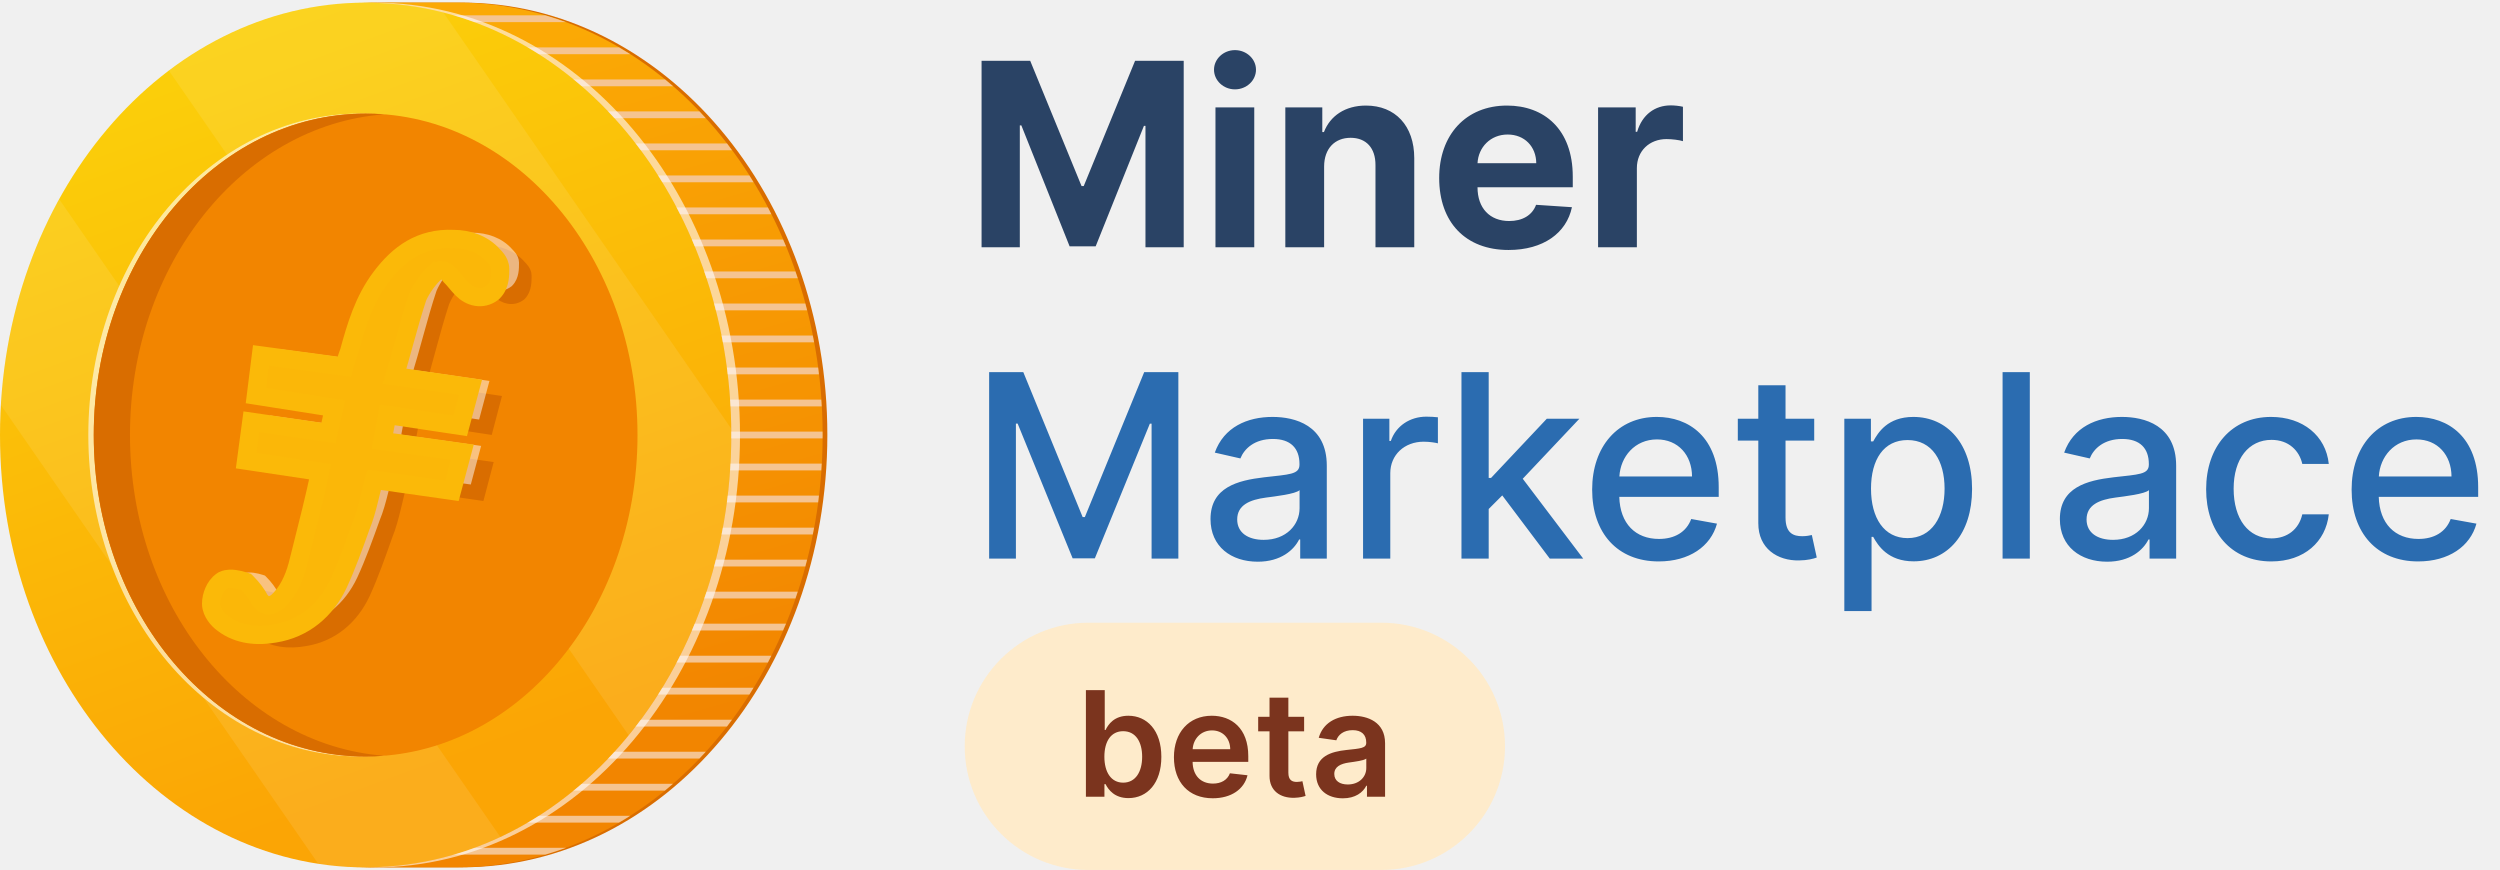
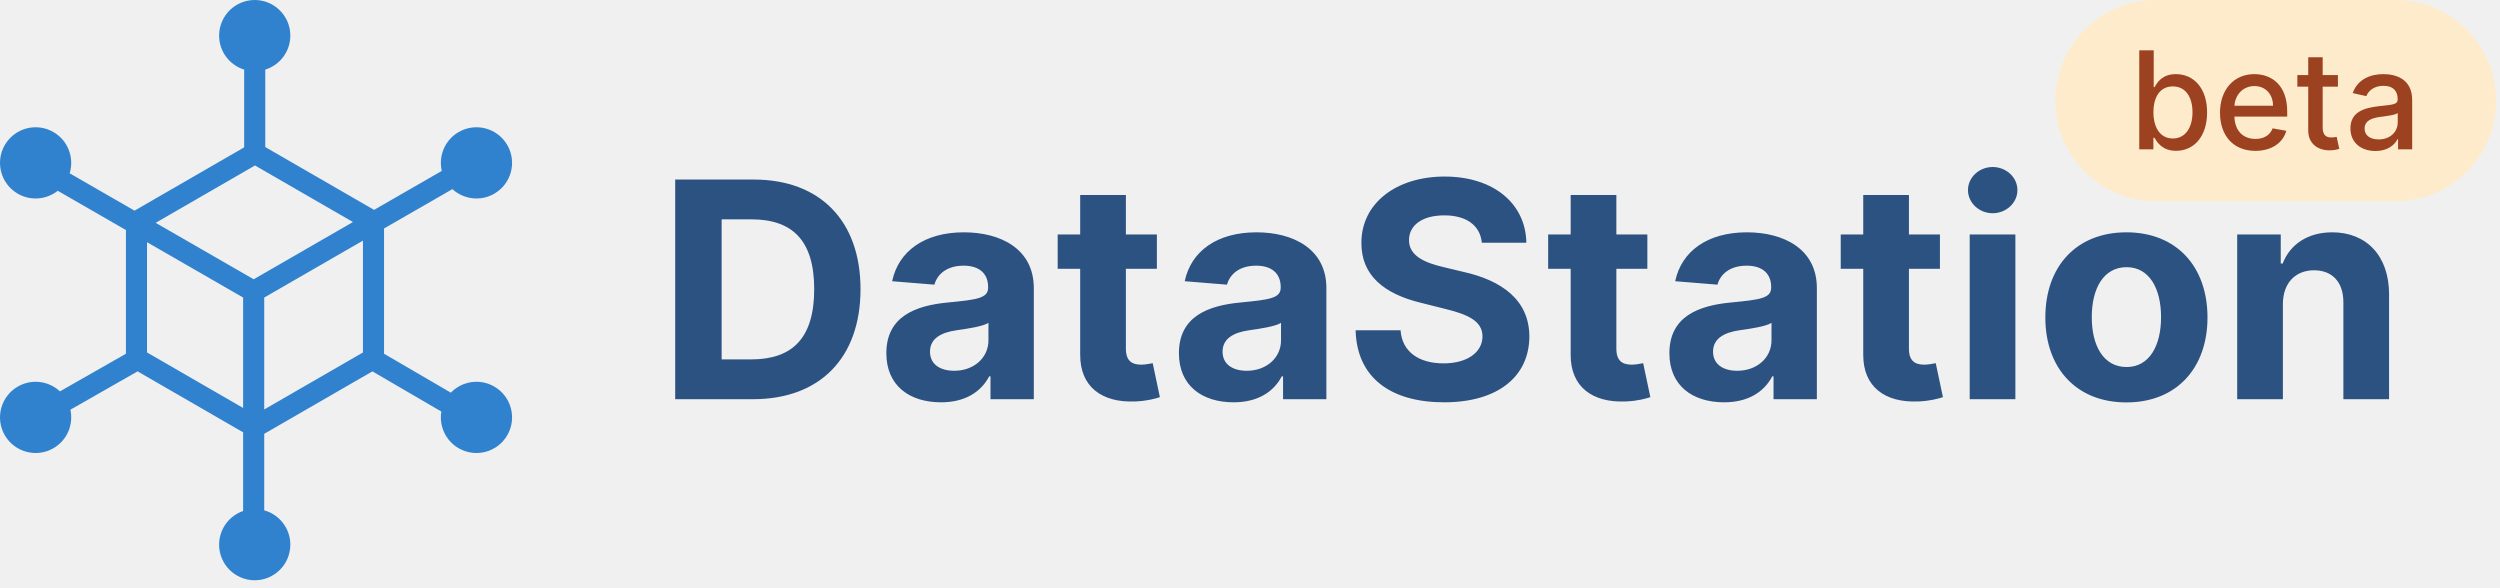
- <svg xmlns="http://www.w3.org/2000/svg" width="273" height="95" viewBox="0 0 273 95" fill="none">
-   <path d="M39.331 0.282H50.411C72.469 0.282 90.347 21.418 90.347 47.497C90.347 73.575 72.469 94.712 50.411 94.712H39.331C61.389 94.712 79.26 73.575 79.26 47.497C79.26 21.425 61.382 0.282 39.331 0.282Z" fill="#D96D00" />
-   <path d="M38.815 0.282H49.896C71.953 0.282 89.832 21.418 89.832 47.497C89.832 73.575 71.953 94.712 49.896 94.712H38.815C60.873 94.712 78.744 73.575 78.744 47.497C78.744 21.425 60.866 0.282 38.815 0.282Z" fill="url(#paint0_linear)" />
-   <path d="M78.346 40.878H89.426C89.398 40.63 89.371 40.383 89.337 40.135H78.256C78.291 40.383 78.318 40.637 78.346 40.878Z" fill="#F5C491" />
-   <path d="M87.941 33.145H76.861C76.93 33.392 76.992 33.639 77.053 33.887H88.134C88.072 33.639 88.01 33.392 87.941 33.145Z" fill="#F5C491" />
-   <path d="M78.744 47.504C78.744 47.627 78.737 47.751 78.737 47.875H89.818C89.818 47.751 89.825 47.627 89.825 47.504C89.825 47.38 89.818 47.256 89.818 47.132H78.737C78.737 47.256 78.744 47.38 78.744 47.504Z" fill="#F5C491" />
-   <path d="M87.11 30.388C87.027 30.141 86.945 29.893 86.862 29.646H75.782C75.865 29.893 75.947 30.141 76.029 30.388H87.11Z" fill="#F5C491" />
-   <path d="M74.751 26.896H85.831C85.728 26.649 85.618 26.401 85.508 26.154H74.428C74.538 26.401 74.648 26.649 74.751 26.896Z" fill="#F5C491" />
-   <path d="M89.728 44.376C89.715 44.129 89.701 43.881 89.68 43.634H78.6C78.614 43.881 78.635 44.129 78.648 44.376H89.728Z" fill="#F5C491" />
-   <path d="M73.149 71.603C73.026 71.85 72.895 72.097 72.771 72.345H83.852C83.982 72.097 84.106 71.85 84.23 71.603H73.149Z" fill="#F5C491" />
-   <path d="M82.284 75.101H71.204C71.053 75.349 70.908 75.596 70.75 75.843H81.831C81.989 75.596 82.133 75.349 82.284 75.101Z" fill="#F5C491" />
-   <path d="M89.426 54.123H78.346C78.318 54.37 78.291 54.617 78.256 54.865H89.337C89.371 54.617 89.398 54.37 89.426 54.123Z" fill="#F5C491" />
-   <path d="M88.752 58.364C88.8 58.117 88.849 57.869 88.897 57.622H77.817C77.768 57.869 77.72 58.117 77.672 58.364H88.752Z" fill="#F5C491" />
-   <path d="M65.293 82.834H76.373C76.607 82.587 76.84 82.346 77.067 82.092H65.987C65.753 82.346 65.526 82.594 65.293 82.834Z" fill="#F5C491" />
-   <path d="M87.11 64.612H76.029C75.947 64.86 75.865 65.107 75.782 65.355H86.862C86.952 65.107 87.027 64.86 87.11 64.612Z" fill="#F5C491" />
-   <path d="M77.053 61.114C76.992 61.361 76.93 61.609 76.861 61.856H87.941C88.01 61.609 88.072 61.361 88.134 61.114H77.053Z" fill="#F5C491" />
-   <path d="M78.6 51.366H89.68C89.694 51.119 89.715 50.871 89.728 50.624H78.648C78.635 50.871 78.621 51.119 78.6 51.366Z" fill="#F5C491" />
-   <path d="M76.373 12.166H65.293C65.526 12.407 65.753 12.654 65.987 12.908H77.067C76.834 12.661 76.607 12.414 76.373 12.166Z" fill="#F5C491" />
-   <path d="M68.303 15.665C68.489 15.906 68.668 16.16 68.853 16.407H79.934C79.748 16.16 79.569 15.906 79.384 15.665H68.303Z" fill="#F5C491" />
-   <path d="M61.808 2.42C61.065 2.145 60.309 1.904 59.546 1.677H48.466C49.229 1.904 49.985 2.145 50.727 2.42H61.808Z" fill="#F5C491" />
-   <path d="M85.508 68.846C85.611 68.599 85.728 68.352 85.831 68.104H74.751C74.648 68.352 74.538 68.599 74.428 68.846H85.508Z" fill="#F5C491" />
-   <path d="M73.493 9.417C73.204 9.162 72.909 8.922 72.613 8.674H61.533C61.828 8.915 62.124 9.162 62.413 9.417H73.493Z" fill="#F5C491" />
-   <path d="M70.75 19.164C70.901 19.404 71.053 19.659 71.204 19.906H82.284C82.133 19.659 81.989 19.411 81.831 19.164H70.75Z" fill="#F5C491" />
-   <path d="M68.819 5.918C68.413 5.664 68.008 5.416 67.596 5.176H56.515C56.928 5.416 57.333 5.664 57.739 5.918H68.819Z" fill="#F5C491" />
-   <path d="M57.739 89.082C57.333 89.344 56.928 89.584 56.515 89.825H67.596C68.008 89.584 68.413 89.344 68.819 89.082H57.739Z" fill="#F5C491" />
-   <path d="M50.727 92.581C49.985 92.856 49.229 93.097 48.466 93.323H59.546C60.309 93.097 61.065 92.856 61.808 92.581H50.727Z" fill="#F5C491" />
-   <path d="M62.406 85.59C62.117 85.845 61.821 86.085 61.526 86.333H72.606C72.902 86.092 73.197 85.845 73.486 85.59H62.406Z" fill="#F5C491" />
-   <path d="M72.771 22.655C72.902 22.903 73.026 23.15 73.149 23.398H84.23C84.106 23.15 83.975 22.903 83.852 22.655H72.771Z" fill="#F5C491" />
-   <path d="M77.672 36.643C77.72 36.891 77.768 37.138 77.817 37.385H88.897C88.849 37.138 88.8 36.891 88.752 36.643H77.672Z" fill="#F5C491" />
-   <path d="M68.853 78.593C68.668 78.84 68.489 79.094 68.303 79.335H79.384C79.569 79.094 79.748 78.84 79.934 78.593H68.853Z" fill="#F5C491" />
-   <path d="M39.929 94.719C61.981 94.719 79.858 73.58 79.858 47.504C79.858 21.427 61.981 0.289 39.929 0.289C17.877 0.289 0 21.427 0 47.504C0 73.58 17.877 94.719 39.929 94.719Z" fill="url(#paint1_linear)" />
-   <g opacity="0.3">
-     <path opacity="0.3" d="M39.929 0.282C32.017 0.282 24.642 3.017 18.442 7.712L68.647 80.291C75.589 71.795 79.865 60.24 79.865 47.497C79.865 47.263 79.851 47.036 79.851 46.809L48.411 1.361C45.668 0.66 42.836 0.282 39.929 0.282Z" fill="white" />
-     <path opacity="0.3" d="M6.461 21.748C2.846 28.299 0.577 35.97 0.103 44.232L34.739 94.306C36.437 94.567 38.169 94.719 39.929 94.719C45.125 94.719 50.088 93.529 54.639 91.399L6.461 21.748Z" fill="white" />
-   </g>
-   <path opacity="0.6" d="M80.807 47.504C80.807 21.425 62.928 0.289 40.878 0.289C40.719 0.289 40.561 0.302 40.403 0.302C62.241 0.605 79.858 21.617 79.858 47.504C79.858 73.397 62.234 94.403 40.403 94.705C40.561 94.705 40.719 94.719 40.878 94.719C62.928 94.719 80.807 73.582 80.807 47.504Z" fill="white" />
-   <path opacity="0.6" d="M39.331 12.4C22.93 12.4 9.644 28.113 9.644 47.504C9.644 66.887 22.93 82.607 39.331 82.607C55.732 82.607 69.018 66.887 69.018 47.504C69.018 28.113 55.732 12.4 39.331 12.4Z" fill="white" />
-   <path d="M39.929 12.4C23.528 12.4 10.242 28.113 10.242 47.504C10.242 66.887 23.528 82.607 39.929 82.607C56.33 82.607 69.616 66.887 69.616 47.504C69.609 28.113 56.323 12.4 39.929 12.4Z" fill="#F28500" />
-   <path d="M14.194 47.504C14.194 28.904 26.429 13.693 41.902 12.49C41.249 12.442 40.589 12.407 39.922 12.407C23.522 12.407 10.235 28.12 10.235 47.511C10.235 66.895 23.522 82.615 39.922 82.615C40.589 82.615 41.242 82.58 41.902 82.525C26.429 81.316 14.194 66.097 14.194 47.504Z" fill="#D96D00" />
-   <path d="M45.879 42.429C46.306 41.026 46.687 39.626 47.062 38.246C47.092 38.138 47.121 38.029 47.151 37.921C47.604 36.257 48.054 34.624 48.577 33.031C49.005 32.026 49.721 31.011 50.435 30.288L50.088 29.945L50.435 30.288C50.879 29.838 51.343 29.684 51.754 29.724C52.171 29.765 52.621 30.014 53.012 30.541L53.033 30.57L53.058 30.595C53.267 30.807 53.443 31.02 53.634 31.253L53.639 31.259C53.825 31.486 54.027 31.731 54.27 31.978C54.629 32.342 55.061 32.597 55.528 32.676C56.005 32.757 56.486 32.646 56.899 32.332L56.927 32.31L56.952 32.285C57.279 31.953 57.421 31.534 57.487 31.155C57.551 30.786 57.551 30.404 57.551 30.107L57.551 30.09C57.551 29.782 57.405 29.524 57.289 29.361C57.175 29.198 57.042 29.062 56.965 28.985C55.94 27.782 54.43 27.289 52.971 27.286C49.569 27.127 47.308 28.795 45.433 31.329C43.559 33.862 42.779 36.703 42.028 39.445L42.025 39.456C41.869 39.856 41.752 40.252 41.64 40.649C41.621 40.717 41.602 40.786 41.583 40.854C41.522 41.072 41.46 41.291 41.392 41.518L32.868 40.347L32.365 40.278L32.303 40.781L32 43.239L31.941 43.717L32.417 43.794L40.533 45.092L39.688 48.881L31.812 47.72L31.309 47.646L31.243 48.15L30.94 50.454L30.876 50.939L31.36 51.013L38.969 52.177L38.969 52.311C38.342 55.352 37.613 58.287 36.864 61.304C36.712 61.913 36.56 62.526 36.408 63.143C35.967 64.778 35.249 66.354 33.996 67.49C33.469 67.886 32.999 68.01 32.601 67.956C32.21 67.903 31.799 67.666 31.408 67.151C31.079 66.499 30.602 65.859 30.124 65.374L30.041 65.29L29.928 65.252C29.674 65.166 29.34 65.081 29.02 65.038C28.86 65.016 28.692 65.003 28.533 65.01C28.384 65.016 28.196 65.04 28.026 65.126L27.999 65.14L27.973 65.157C27.637 65.384 27.398 65.747 27.244 66.103C27.087 66.466 26.995 66.879 26.995 67.261C26.995 67.637 27.171 68.007 27.366 68.292C27.565 68.583 27.829 68.856 28.108 69.047C29.625 70.234 31.602 70.377 33.339 70.058C36.405 69.566 38.652 67.597 39.922 64.861L39.924 64.857C40.842 62.841 41.606 60.673 42.361 58.531C42.753 57.575 43.025 56.549 43.27 55.533C43.325 55.307 43.379 55.082 43.432 54.858C43.587 54.201 43.741 53.554 43.919 52.919L51.978 54.086L52.419 54.15L52.533 53.718L53.139 51.414L53.282 50.871L52.726 50.792L44.602 49.637L45.329 45.711L52.883 46.866L53.328 46.934L53.442 46.499L54.049 44.195L54.191 43.655L53.638 43.573L45.879 42.429Z" fill="#D96D00" stroke="#D96D00" stroke-linecap="round" />
-   <path opacity="0.5" d="M44.507 40.807C44.933 39.431 45.313 38.057 45.687 36.704C45.717 36.597 45.746 36.491 45.776 36.384C46.229 34.747 46.678 33.142 47.201 31.576C47.629 30.59 48.344 29.592 49.057 28.881L48.704 28.527L49.057 28.881C49.501 28.439 49.965 28.286 50.38 28.326C50.8 28.366 51.25 28.613 51.639 29.13L51.661 29.158L51.686 29.183C51.895 29.391 52.071 29.601 52.261 29.83L52.267 29.836C52.453 30.059 52.655 30.3 52.898 30.543C53.258 30.901 53.69 31.152 54.155 31.23C54.629 31.308 55.108 31.2 55.521 30.891L55.55 30.87L55.575 30.845C55.903 30.518 56.046 30.103 56.112 29.728C56.177 29.364 56.176 28.987 56.176 28.695L56.176 28.678C56.176 28.37 56.028 28.113 55.912 27.952C55.797 27.792 55.664 27.658 55.588 27.582C54.561 26.398 53.052 25.914 51.596 25.912C48.198 25.755 45.938 27.394 44.061 29.888C42.185 32.381 41.405 35.178 40.654 37.874L40.651 37.885C40.495 38.279 40.378 38.669 40.266 39.059C40.247 39.127 40.228 39.194 40.208 39.261C40.148 39.474 40.087 39.689 40.019 39.911L31.492 38.758L30.992 38.691L30.929 39.191L30.626 41.609L30.565 42.09L31.044 42.165L39.156 43.441L38.315 47.153L30.436 46.011L29.935 45.938L29.868 46.439L29.565 48.705L29.5 49.193L29.986 49.266L37.594 50.411L37.594 50.533C36.968 53.523 36.239 56.409 35.489 59.376C35.338 59.975 35.186 60.578 35.034 61.185C34.594 62.791 33.876 64.339 32.625 65.456C32.098 65.845 31.626 65.968 31.226 65.915C30.832 65.862 30.421 65.628 30.031 65.124C29.702 64.481 29.225 63.851 28.746 63.375L28.663 63.291L28.551 63.254C28.298 63.17 27.964 63.087 27.645 63.044C27.485 63.023 27.317 63.01 27.159 63.017C27.01 63.023 26.823 63.046 26.655 63.13L26.627 63.144L26.601 63.161C26.266 63.384 26.025 63.742 25.87 64.094C25.713 64.453 25.62 64.861 25.62 65.24C25.62 65.614 25.798 65.98 25.993 66.261C26.193 66.548 26.458 66.817 26.737 67.005C28.253 68.172 30.228 68.312 31.963 67.999C35.026 67.515 37.274 65.58 38.546 62.885L38.548 62.881C39.467 60.897 40.231 58.765 40.986 56.658C41.378 55.716 41.649 54.707 41.895 53.707C41.95 53.484 42.003 53.263 42.056 53.043C42.212 52.398 42.365 51.763 42.543 51.141L50.604 52.288L51.043 52.351L51.158 51.922L51.764 49.656L51.91 49.11L51.35 49.032L43.23 47.896L43.953 44.05L51.51 45.187L51.952 45.253L52.067 44.822L52.673 42.556L52.819 42.012L52.262 41.931L44.507 40.807Z" fill="white" stroke="white" stroke-linecap="round" />
-   <path d="M43.093 41.083C43.454 39.887 43.783 38.696 44.106 37.527C44.136 37.419 44.166 37.312 44.196 37.205C44.647 35.575 45.091 33.988 45.606 32.443C46.007 31.527 46.679 30.59 47.348 29.923L46.657 29.229L47.348 29.923C47.704 29.567 48.028 29.488 48.27 29.511C48.522 29.535 48.854 29.688 49.178 30.118L49.22 30.175L49.271 30.225C49.461 30.415 49.623 30.608 49.816 30.838L49.825 30.849C50.01 31.07 50.224 31.326 50.483 31.584C50.9 32 51.422 32.312 52.011 32.41C52.619 32.511 53.236 32.37 53.758 31.979L53.815 31.937L53.866 31.887C54.295 31.459 54.467 30.931 54.542 30.503C54.615 30.094 54.615 29.68 54.614 29.393L54.614 29.366C54.614 28.9 54.392 28.538 54.257 28.349C54.123 28.162 53.973 28.009 53.891 27.927C52.748 26.62 51.095 26.105 49.546 26.099C45.934 25.936 43.534 27.703 41.599 30.275C39.666 32.844 38.865 35.719 38.12 38.395L38.114 38.413C37.953 38.823 37.834 39.225 37.723 39.609C37.703 39.678 37.684 39.746 37.665 39.815C37.643 39.892 37.621 39.968 37.599 40.045L29.497 38.95L28.496 38.815L28.371 39.817L28.067 42.234L27.947 43.196L28.904 43.346L36.488 44.54L35.867 47.279L28.445 46.203L27.445 46.058L27.311 47.06L27.008 49.327L26.877 50.302L27.85 50.448L34.958 51.517C34.354 54.354 33.659 57.105 32.943 59.938C32.792 60.536 32.64 61.138 32.488 61.745C32.063 63.294 31.386 64.73 30.247 65.754C29.803 66.077 29.464 66.138 29.229 66.107C29.004 66.077 28.712 65.941 28.392 65.54C28.038 64.861 27.538 64.207 27.037 63.708L26.87 63.541L26.647 63.467C26.367 63.374 26.003 63.283 25.648 63.236C25.471 63.212 25.273 63.197 25.077 63.205C24.9 63.212 24.631 63.24 24.37 63.37L24.314 63.398L24.262 63.432C23.819 63.727 23.527 64.178 23.351 64.581C23.169 64.996 23.058 65.472 23.058 65.927C23.058 66.45 23.301 66.917 23.521 67.234C23.749 67.563 24.052 67.872 24.382 68.098C26.049 69.374 28.18 69.504 29.984 69.179C33.229 68.665 35.604 66.608 36.936 63.786L36.94 63.779C37.868 61.775 38.638 59.625 39.39 57.526C39.795 56.55 40.073 55.513 40.319 54.514C40.375 54.286 40.429 54.061 40.483 53.838C40.602 53.343 40.719 52.859 40.846 52.385L48.472 53.471L49.349 53.596L49.579 52.739L50.185 50.473L50.477 49.381L49.358 49.224L41.756 48.161L42.293 45.304L49.373 46.369L50.257 46.502L50.488 45.639L51.094 43.372L51.385 42.286L50.272 42.124L43.093 41.083Z" fill="#FBB708" stroke="#FBB908" stroke-width="2" stroke-linecap="round" />
-   <path d="M107.187 6.636V27H111.364V13.696H111.533L116.802 26.901H119.646L124.916 13.746H125.085V27H129.261V6.636H123.952L118.344 20.318H118.105L112.497 6.636H107.187ZM132.729 27H136.965V11.727H132.729V27ZM134.857 9.759C136.12 9.759 137.154 8.794 137.154 7.611C137.154 6.438 136.12 5.473 134.857 5.473C133.604 5.473 132.57 6.438 132.57 7.611C132.57 8.794 133.604 9.759 134.857 9.759ZM144.594 18.171C144.604 16.202 145.777 15.048 147.487 15.048C149.187 15.048 150.212 16.162 150.202 18.031V27H154.437V17.276C154.437 13.716 152.349 11.528 149.167 11.528C146.9 11.528 145.26 12.642 144.574 14.422H144.395V11.727H140.358V27H144.594V18.171ZM164.736 27.298C168.514 27.298 171.06 25.459 171.656 22.625L167.739 22.366C167.311 23.53 166.218 24.136 164.806 24.136C162.688 24.136 161.345 22.734 161.345 20.457V20.447H171.746V19.284C171.746 14.094 168.604 11.528 164.567 11.528C160.073 11.528 157.159 14.72 157.159 19.433C157.159 24.276 160.033 27.298 164.736 27.298ZM161.345 17.822C161.435 16.082 162.757 14.69 164.637 14.69C166.476 14.69 167.749 16.003 167.759 17.822H161.345ZM174.51 27H178.746V18.359C178.746 16.48 180.118 15.188 181.987 15.188C182.574 15.188 183.379 15.287 183.777 15.416V11.658C183.399 11.568 182.872 11.508 182.445 11.508C180.735 11.508 179.333 12.503 178.776 14.392H178.617V11.727H174.51V27Z" fill="#2A4365" />
-   <path d="M108.014 40.636V61H110.937V46.254H111.126L117.132 60.97H119.558L125.564 46.264H125.753V61H128.676V40.636H124.947L118.464 56.466H118.226L111.743 40.636H108.014ZM137.349 61.338C139.875 61.338 141.296 60.055 141.863 58.912H141.982V61H144.886V50.858C144.886 46.413 141.386 45.528 138.96 45.528C136.196 45.528 133.65 46.642 132.656 49.426L135.45 50.062C135.887 48.979 137.001 47.935 139 47.935C140.919 47.935 141.903 48.939 141.903 50.669V50.739C141.903 51.822 140.789 51.803 138.045 52.121C135.152 52.459 132.188 53.215 132.188 56.685C132.188 59.688 134.446 61.338 137.349 61.338ZM137.995 58.952C136.315 58.952 135.102 58.196 135.102 56.724C135.102 55.133 136.514 54.567 138.234 54.338C139.198 54.209 141.485 53.95 141.913 53.523V55.492C141.913 57.301 140.471 58.952 137.995 58.952ZM148.846 61H151.819V51.673C151.819 49.675 153.36 48.233 155.468 48.233C156.084 48.233 156.78 48.342 157.019 48.412V45.568C156.721 45.528 156.134 45.499 155.756 45.499C153.966 45.499 152.435 46.513 151.878 48.153H151.719V45.727H148.846V61ZM159.592 61H162.565V55.581L164.046 54.099L169.237 61H172.886L166.284 52.28L172.468 45.727H168.909L162.823 52.19H162.565V40.636H159.592V61ZM181.131 61.308C184.462 61.308 186.819 59.668 187.495 57.182L184.681 56.675C184.144 58.117 182.851 58.852 181.161 58.852C178.616 58.852 176.905 57.202 176.826 54.258H187.684V53.205C187.684 47.686 184.383 45.528 180.922 45.528C176.667 45.528 173.863 48.77 173.863 53.463C173.863 58.206 176.627 61.308 181.131 61.308ZM176.836 52.031C176.955 49.864 178.526 47.984 180.942 47.984C183.249 47.984 184.761 49.695 184.77 52.031H176.836ZM198.112 45.727H194.98V42.068H192.007V45.727H189.769V48.114H192.007V57.132C191.997 59.906 194.115 61.249 196.461 61.199C197.406 61.189 198.042 61.01 198.39 60.881L197.853 58.425C197.654 58.465 197.286 58.554 196.809 58.554C195.845 58.554 194.98 58.236 194.98 56.516V48.114H198.112V45.727ZM201.4 66.727H204.373V58.624H204.552C205.089 59.598 206.183 61.298 208.967 61.298C212.666 61.298 215.351 58.335 215.351 53.394C215.351 48.442 212.626 45.528 208.937 45.528C206.104 45.528 205.079 47.258 204.552 48.203H204.304V45.727H201.4V66.727ZM204.314 53.364C204.314 50.172 205.706 48.054 208.301 48.054C210.996 48.054 212.348 50.331 212.348 53.364C212.348 56.426 210.956 58.763 208.301 58.763C205.746 58.763 204.314 56.575 204.314 53.364ZM221.655 40.636H218.682V61H221.655V40.636ZM230.099 61.338C232.625 61.338 234.046 60.055 234.613 58.912H234.732V61H237.636V50.858C237.636 46.413 234.136 45.528 231.71 45.528C228.946 45.528 226.4 46.642 225.406 49.426L228.2 50.062C228.637 48.979 229.751 47.935 231.75 47.935C233.669 47.935 234.653 48.939 234.653 50.669V50.739C234.653 51.822 233.539 51.803 230.795 52.121C227.902 52.459 224.938 53.215 224.938 56.685C224.938 59.688 227.196 61.338 230.099 61.338ZM230.745 58.952C229.065 58.952 227.852 58.196 227.852 56.724C227.852 55.133 229.264 54.567 230.984 54.338C231.948 54.209 234.235 53.95 234.663 53.523V55.492C234.663 57.301 233.221 58.952 230.745 58.952ZM248.029 61.308C251.638 61.308 253.975 59.141 254.303 56.168H251.41C251.032 57.818 249.749 58.793 248.049 58.793C245.533 58.793 243.913 56.695 243.913 53.364C243.913 50.092 245.563 48.034 248.049 48.034C249.938 48.034 251.091 49.227 251.41 50.659H254.303C253.985 47.577 251.469 45.528 247.999 45.528C243.694 45.528 240.91 48.77 240.91 53.433C240.91 58.037 243.594 61.308 248.029 61.308ZM264.065 61.308C267.396 61.308 269.752 59.668 270.428 57.182L267.615 56.675C267.078 58.117 265.785 58.852 264.095 58.852C261.549 58.852 259.839 57.202 259.759 54.258H270.617V53.205C270.617 47.686 267.316 45.528 263.856 45.528C259.6 45.528 256.796 48.77 256.796 53.463C256.796 58.206 259.561 61.308 264.065 61.308ZM259.769 52.031C259.889 49.864 261.46 47.984 263.876 47.984C266.183 47.984 267.694 49.695 267.704 52.031H259.769Z" fill="#2B6CB0" />
-   <rect x="105.347" y="68" width="59" height="27" rx="13.5" fill="#FEEBCB" />
-   <path d="M118.581 87H120.604V85.625H120.723C121.047 86.261 121.723 87.153 123.223 87.153C125.28 87.153 126.819 85.523 126.819 82.648C126.819 79.739 125.234 78.159 123.217 78.159C121.677 78.159 121.035 79.085 120.723 79.716H120.638V75.364H118.581V87ZM120.598 82.636C120.598 80.943 121.325 79.847 122.649 79.847C124.018 79.847 124.723 81.011 124.723 82.636C124.723 84.273 124.007 85.466 122.649 85.466C121.337 85.466 120.598 84.329 120.598 82.636ZM132.432 87.171C134.466 87.171 135.864 86.176 136.227 84.659L134.307 84.443C134.028 85.182 133.346 85.568 132.46 85.568C131.131 85.568 130.25 84.693 130.233 83.199H136.312V82.568C136.312 79.506 134.471 78.159 132.324 78.159C129.824 78.159 128.193 79.994 128.193 82.688C128.193 85.426 129.801 87.171 132.432 87.171ZM130.239 81.812C130.301 80.699 131.125 79.761 132.352 79.761C133.534 79.761 134.329 80.625 134.341 81.812H130.239ZM142.41 78.273H140.689V76.182H138.632V78.273H137.393V79.864H138.632V84.716C138.621 86.358 139.814 87.165 141.359 87.119C141.944 87.102 142.348 86.989 142.569 86.915L142.223 85.307C142.109 85.335 141.876 85.386 141.621 85.386C141.104 85.386 140.689 85.204 140.689 84.375V79.864H142.41V78.273ZM146.642 87.176C148.011 87.176 148.829 86.534 149.204 85.801H149.273V87H151.25V81.159C151.25 78.852 149.369 78.159 147.704 78.159C145.869 78.159 144.46 78.977 144.006 80.568L145.926 80.841C146.131 80.244 146.71 79.733 147.716 79.733C148.67 79.733 149.193 80.222 149.193 81.079V81.114C149.193 81.704 148.574 81.733 147.034 81.898C145.341 82.079 143.721 82.585 143.721 84.551C143.721 86.267 144.977 87.176 146.642 87.176ZM147.176 85.665C146.318 85.665 145.704 85.273 145.704 84.517C145.704 83.727 146.392 83.398 147.312 83.267C147.852 83.193 148.932 83.057 149.199 82.841V83.869C149.199 84.841 148.415 85.665 147.176 85.665Z" fill="#7B341E" />
-   <defs>
-     <linearGradient id="paint0_linear" x1="68.267" y1="80.994" x2="47.254" y2="7.572" gradientUnits="userSpaceOnUse">
-       <stop stop-color="#F28500" />
-       <stop offset="1" stop-color="#FBA905" />
-     </linearGradient>
-     <linearGradient id="paint1_linear" x1="24.273" y1="4.899" x2="52.703" y2="82.277" gradientUnits="userSpaceOnUse">
-       <stop stop-color="#FBCF0A" />
-       <stop offset="1" stop-color="#FBA505" />
-     </linearGradient>
-   </defs>
+ <svg xmlns="http://www.w3.org/2000/svg" width="298" height="70" viewBox="0 0 298 70" fill="none">
+   <path fill-rule="evenodd" clip-rule="evenodd" d="M30.363 0C32.707 0 34.607 1.9 34.607 4.244C34.607 6.151 33.351 7.763 31.62 8.299V17.528L44.59 25.016C47.292 23.46 50.071 21.86 52.659 20.372C52.248 18.601 53.016 16.695 54.673 15.739C56.703 14.566 59.299 15.262 60.471 17.292C61.643 19.322 60.947 21.918 58.917 23.09C57.273 24.04 55.257 23.763 53.927 22.545C51.315 24.046 48.506 25.663 45.779 27.233V42.165L53.74 46.806C55.061 45.434 57.193 45.083 58.917 46.078C60.947 47.25 61.643 49.846 60.471 51.876C59.299 53.906 56.703 54.602 54.673 53.43C53.097 52.52 52.325 50.752 52.607 49.058L44.476 44.317C44.448 44.3 44.421 44.283 44.395 44.265L31.495 51.712V60.832C33.29 61.328 34.607 62.972 34.607 64.924C34.607 67.268 32.707 69.168 30.363 69.168C28.019 69.168 26.119 67.268 26.119 64.924C26.119 63.064 27.315 61.483 28.98 60.91V51.531L16.395 44.265C16.366 44.285 16.335 44.304 16.304 44.322L8.391 48.837C8.78 50.598 8.011 52.481 6.367 53.43C4.337 54.602 1.741 53.906 0.569 51.876C-0.603 49.846 0.093 47.25 2.123 46.078C3.781 45.121 5.816 45.409 7.144 46.653L15.011 42.164V27.423L6.883 22.741C5.558 23.791 3.675 23.986 2.123 23.09C0.093 21.918 -0.603 19.322 0.569 17.292C1.741 15.262 4.337 14.566 6.367 15.739C8.114 16.747 8.872 18.808 8.304 20.657L16.036 25.11L29.105 17.565V8.299C27.375 7.763 26.119 6.151 26.119 4.244C26.119 1.9 28.019 0 30.363 0ZM18.555 26.561L30.395 19.725L42.072 26.466C40.868 27.16 39.698 27.834 38.589 28.473C36.023 29.952 33.778 31.247 32.175 32.172C31.373 32.634 30.732 33.004 30.291 33.259L30.237 33.29L18.555 26.561ZM43.264 42.014L31.495 48.808V35.468L31.548 35.437C31.989 35.183 32.63 34.813 33.432 34.351C35.035 33.426 37.279 32.131 39.845 30.652C40.935 30.024 42.083 29.363 43.264 28.682V42.014ZM28.98 48.627V35.468L17.526 28.871V42.014L28.98 48.627Z" fill="#3182CE" />
+   <path d="M89.765 47.584C97.742 47.584 102.574 42.65 102.574 34.468C102.574 26.311 97.742 21.402 89.841 21.402H80.484V47.584H89.765ZM86.019 42.841V26.145H89.547C94.457 26.145 97.052 28.651 97.052 34.468C97.052 40.31 94.457 42.841 89.535 42.841H86.019ZM112.172 47.955C115.074 47.955 116.953 46.689 117.912 44.861H118.066V47.584H123.23V34.34C123.23 29.661 119.267 27.692 114.895 27.692C110.191 27.692 107.097 29.942 106.343 33.522L111.38 33.931C111.75 32.627 112.914 31.668 114.87 31.668C116.723 31.668 117.784 32.601 117.784 34.212V34.289C117.784 35.554 116.442 35.721 113.029 36.053C109.142 36.411 105.652 37.715 105.652 42.1C105.652 45.986 108.426 47.955 112.172 47.955ZM113.732 44.196C112.057 44.196 110.855 43.417 110.855 41.921C110.855 40.387 112.121 39.633 114.039 39.364C115.228 39.198 117.171 38.917 117.823 38.482V40.566C117.823 42.624 116.122 44.196 113.732 44.196ZM137.9 27.948H134.206V23.243H128.759V27.948H126.075V32.039H128.759V42.266C128.734 46.114 131.355 48.019 135.305 47.853C136.711 47.802 137.708 47.52 138.258 47.341L137.402 43.289C137.133 43.34 136.558 43.468 136.046 43.468C134.96 43.468 134.206 43.059 134.206 41.55V32.039H137.9V27.948ZM147.047 47.955C149.949 47.955 151.828 46.689 152.787 44.861H152.941V47.584H158.105V34.34C158.105 29.661 154.142 27.692 149.77 27.692C145.066 27.692 141.972 29.942 141.218 33.522L146.255 33.931C146.625 32.627 147.789 31.668 149.745 31.668C151.598 31.668 152.659 32.601 152.659 34.212V34.289C152.659 35.554 151.317 35.721 147.904 36.053C144.017 36.411 140.527 37.715 140.527 42.1C140.527 45.986 143.301 47.955 147.047 47.955ZM148.607 44.196C146.932 44.196 145.73 43.417 145.73 41.921C145.73 40.387 146.996 39.633 148.914 39.364C150.103 39.198 152.046 38.917 152.698 38.482V40.566C152.698 42.624 150.997 44.196 148.607 44.196ZM176.636 28.932H181.941C181.865 24.266 178.029 21.044 172.2 21.044C166.46 21.044 162.254 24.215 162.279 28.971C162.267 32.831 164.99 35.043 169.413 36.104L172.264 36.82C175.115 37.51 176.7 38.328 176.713 40.093C176.7 42.01 174.885 43.314 172.072 43.314C169.196 43.314 167.125 41.985 166.946 39.364H161.589C161.73 45.027 165.782 47.955 172.136 47.955C178.528 47.955 182.286 44.9 182.299 40.105C182.286 35.746 179.001 33.432 174.45 32.41L172.098 31.847C169.822 31.323 167.917 30.479 167.956 28.6C167.956 26.912 169.451 25.672 172.161 25.672C174.808 25.672 176.431 26.874 176.636 28.932ZM196.365 27.948H192.67V23.243H187.224V27.948H184.54V32.039H187.224V42.266C187.199 46.114 189.82 48.019 193.77 47.853C195.176 47.802 196.173 47.52 196.723 47.341L195.866 43.289C195.598 43.34 195.023 43.468 194.511 43.468C193.425 43.468 192.67 43.059 192.67 41.55V32.039H196.365V27.948ZM205.512 47.955C208.414 47.955 210.293 46.689 211.252 44.861H211.405V47.584H216.57V34.34C216.57 29.661 212.607 27.692 208.235 27.692C203.53 27.692 200.437 29.942 199.682 33.522L204.719 33.931C205.09 32.627 206.253 31.668 208.209 31.668C210.063 31.668 211.124 32.601 211.124 34.212V34.289C211.124 35.554 209.782 35.721 206.369 36.053C202.482 36.411 198.992 37.715 198.992 42.1C198.992 45.986 201.766 47.955 205.512 47.955ZM207.072 44.196C205.397 44.196 204.195 43.417 204.195 41.921C204.195 40.387 205.461 39.633 207.378 39.364C208.567 39.198 210.511 38.917 211.163 38.482V40.566C211.163 42.624 209.462 44.196 207.072 44.196ZM231.24 27.948H227.545V23.243H222.099V27.948H219.415V32.039H222.099V42.266C222.074 46.114 224.695 48.019 228.645 47.853C230.051 47.802 231.048 47.52 231.598 47.341L230.741 43.289C230.473 43.34 229.898 43.468 229.386 43.468C228.3 43.468 227.545 43.059 227.545 41.55V32.039H231.24V27.948ZM234.788 47.584H240.234V27.948H234.788V47.584ZM237.523 25.417C239.147 25.417 240.476 24.177 240.476 22.655C240.476 21.147 239.147 19.907 237.523 19.907C235.913 19.907 234.583 21.147 234.583 22.655C234.583 24.177 235.913 25.417 237.523 25.417ZM253.468 47.968C259.426 47.968 263.133 43.89 263.133 37.843C263.133 31.758 259.426 27.692 253.468 27.692C247.511 27.692 243.804 31.758 243.804 37.843C243.804 43.89 247.511 47.968 253.468 47.968ZM253.494 43.749C250.745 43.749 249.339 41.23 249.339 37.804C249.339 34.378 250.745 31.847 253.494 31.847C256.191 31.847 257.598 34.378 257.598 37.804C257.598 41.23 256.191 43.749 253.494 43.749ZM272.12 36.232C272.133 33.701 273.642 32.218 275.84 32.218C278.027 32.218 279.343 33.65 279.331 36.053V47.584H284.777V35.081C284.777 30.505 282.092 27.692 278.001 27.692C275.086 27.692 272.977 29.124 272.095 31.412H271.865V27.948H266.674V47.584H272.12V36.232Z" fill="#2C5282" />
+   <rect x="245" width="52.532" height="24" rx="12" fill="#FEEBCB" />
+   <path d="M255 17.804H256.683V16.427H256.827C257.138 16.991 257.772 17.977 259.386 17.977C261.53 17.977 263.086 16.259 263.086 13.395C263.086 10.524 261.507 8.836 259.369 8.836C257.726 8.836 257.133 9.839 256.827 10.386H256.723V6H255V17.804ZM256.689 13.377C256.689 11.527 257.496 10.3 259 10.3C260.562 10.3 261.346 11.62 261.346 13.377C261.346 15.153 260.539 16.507 259 16.507C257.519 16.507 256.689 15.239 256.689 13.377Z" fill="#9C4221" />
+   <path d="M268.837 17.983C270.768 17.983 272.134 17.032 272.526 15.591L270.895 15.297C270.584 16.133 269.834 16.559 268.854 16.559C267.379 16.559 266.388 15.602 266.341 13.896H272.635V13.285C272.635 10.086 270.722 8.836 268.716 8.836C266.249 8.836 264.624 10.715 264.624 13.435C264.624 16.184 266.226 17.983 268.837 17.983ZM266.347 12.605C266.416 11.349 267.327 10.259 268.728 10.259C270.065 10.259 270.941 11.251 270.947 12.605H266.347Z" fill="#9C4221" />
+   <path d="M278.68 8.951H276.865V6.83H275.141V8.951H273.844V10.334H275.141V15.562C275.135 17.17 276.363 17.948 277.723 17.919C278.271 17.913 278.64 17.81 278.841 17.735L278.53 16.311C278.415 16.334 278.202 16.386 277.925 16.386C277.366 16.386 276.865 16.202 276.865 15.205V10.334H278.68V8.951Z" fill="#9C4221" />
+   <path d="M283.163 18C284.627 18 285.451 17.256 285.78 16.594H285.849V17.804H287.532V11.925C287.532 9.349 285.503 8.836 284.097 8.836C282.494 8.836 281.019 9.481 280.442 11.095L282.062 11.464C282.316 10.836 282.961 10.23 284.12 10.23C285.232 10.23 285.803 10.813 285.803 11.816V11.856C285.803 12.484 285.157 12.473 283.566 12.657C281.889 12.853 280.171 13.291 280.171 15.303C280.171 17.043 281.48 18 283.163 18ZM283.537 16.617C282.563 16.617 281.86 16.179 281.86 15.326C281.86 14.403 282.679 14.075 283.676 13.942C284.235 13.867 285.561 13.718 285.808 13.47V14.611C285.808 15.66 284.973 16.617 283.537 16.617Z" fill="#9C4221" />
</svg>
